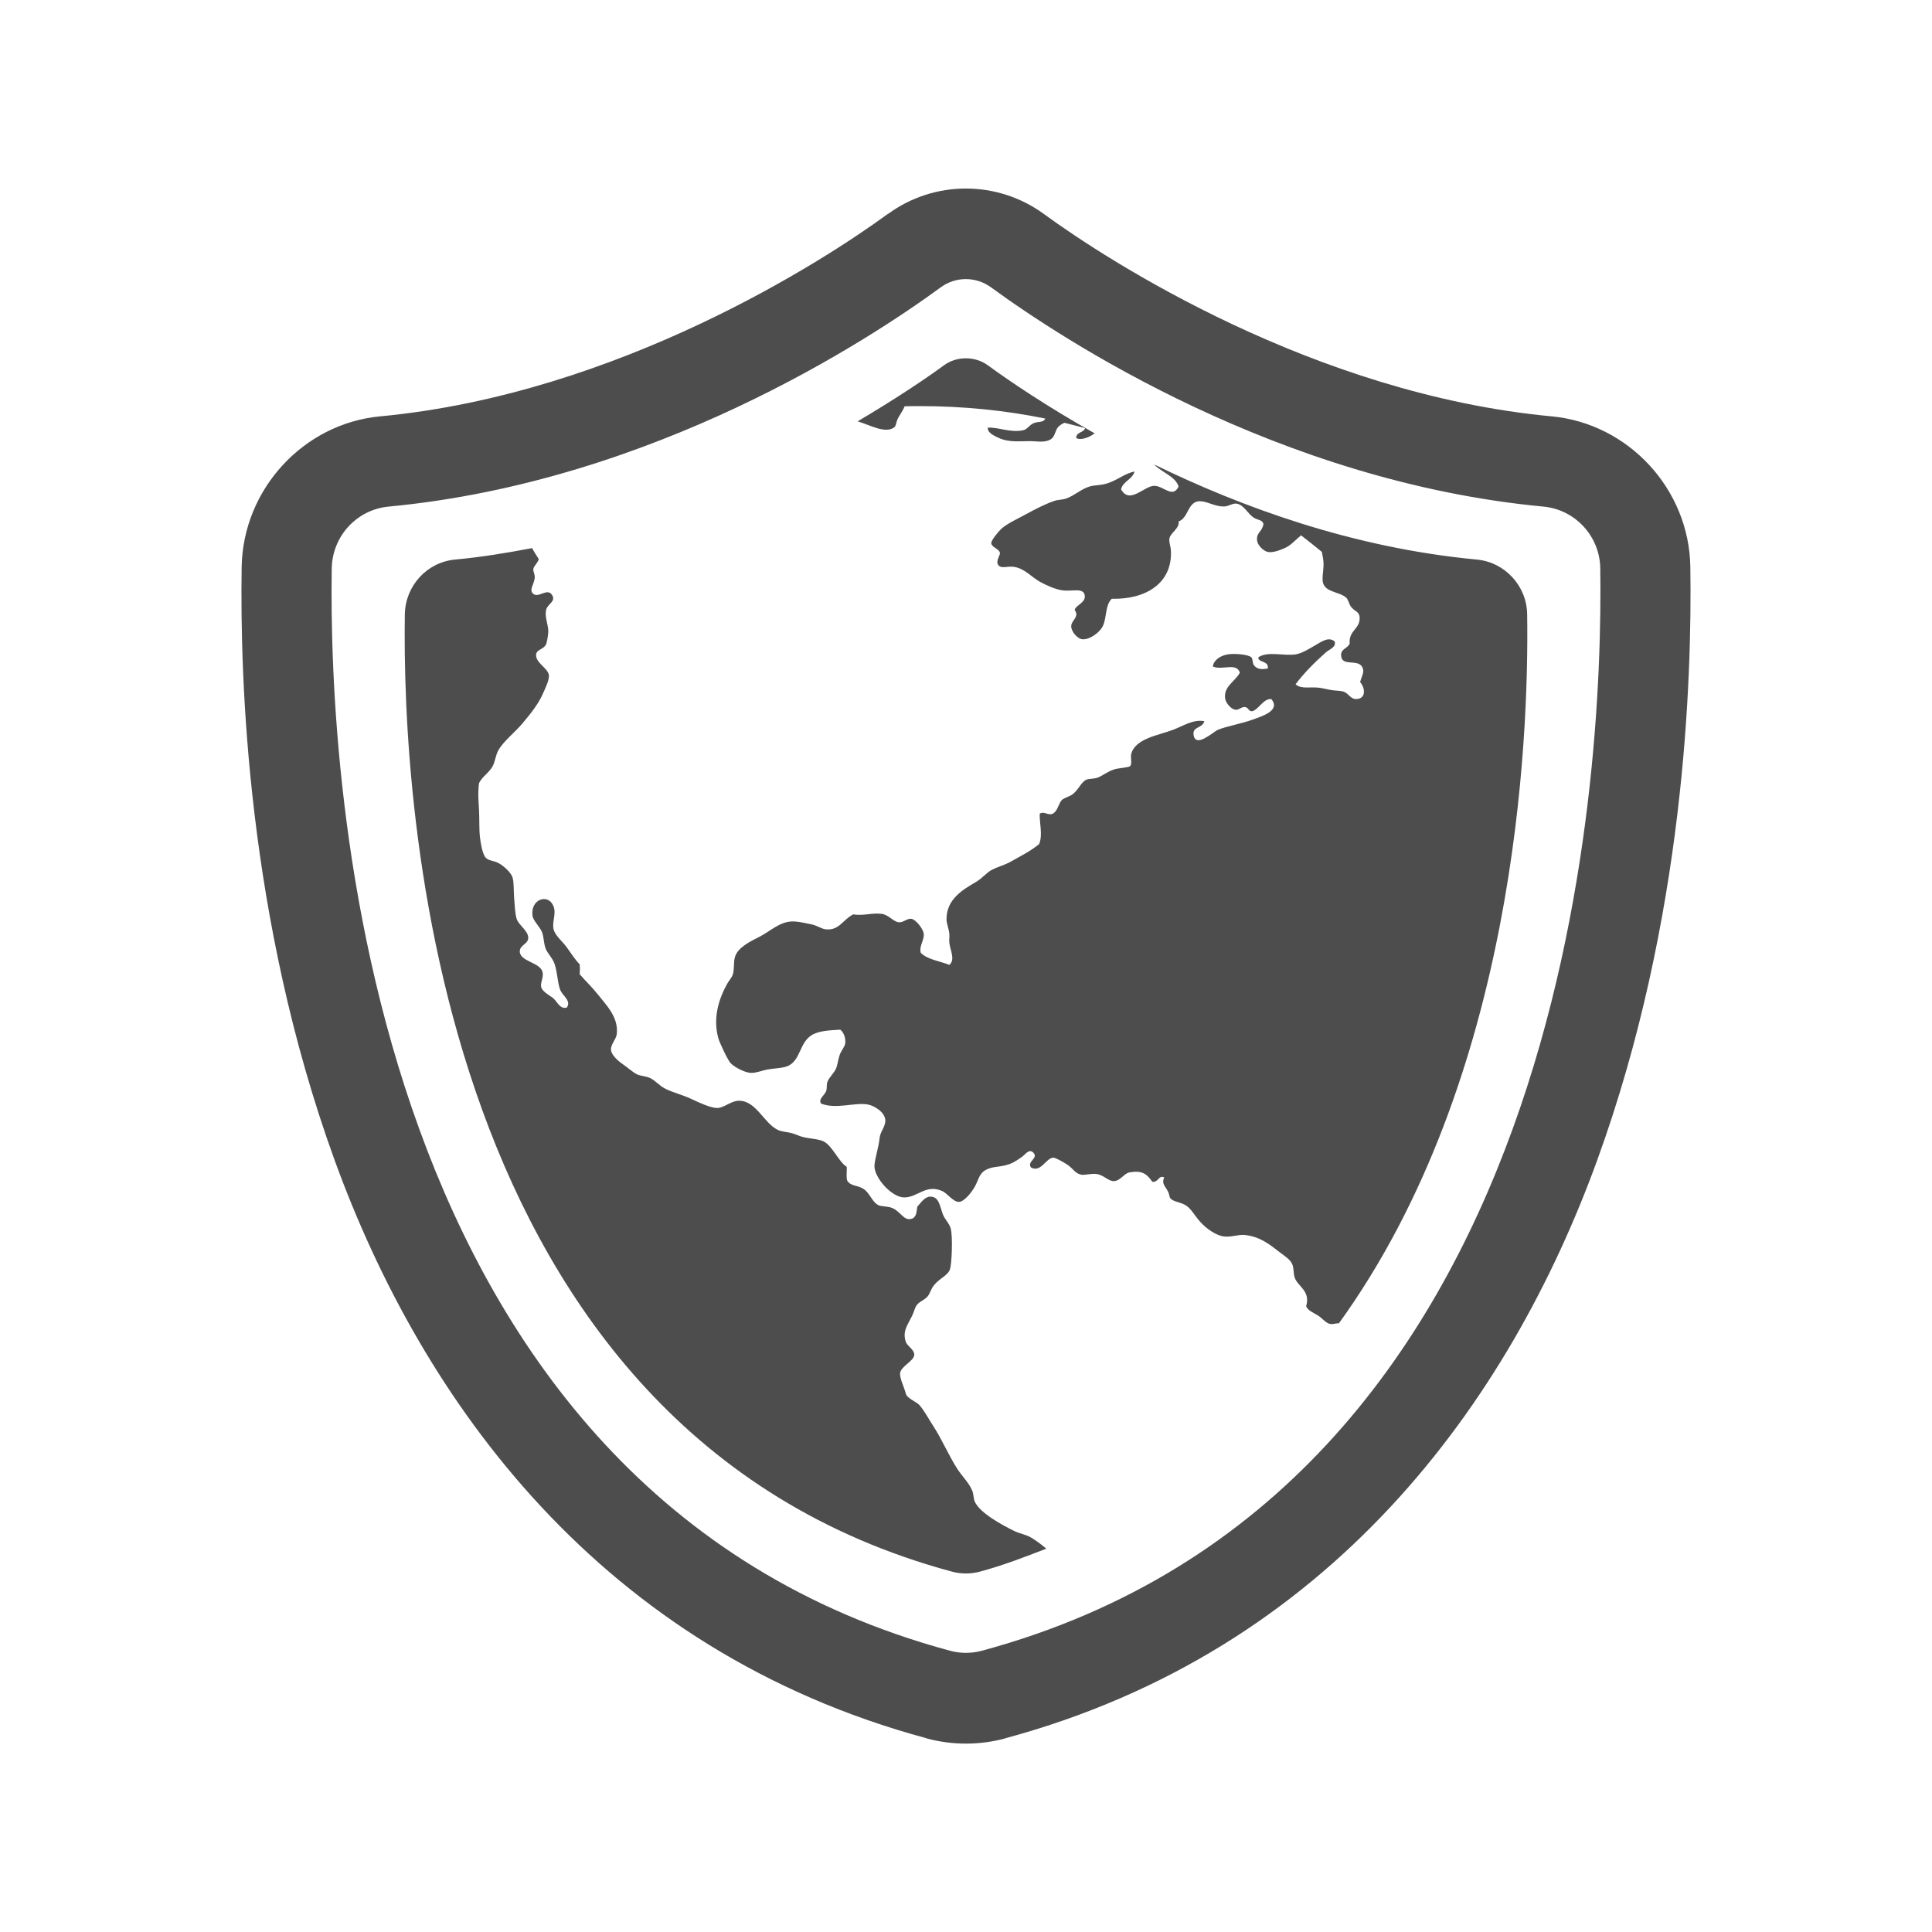
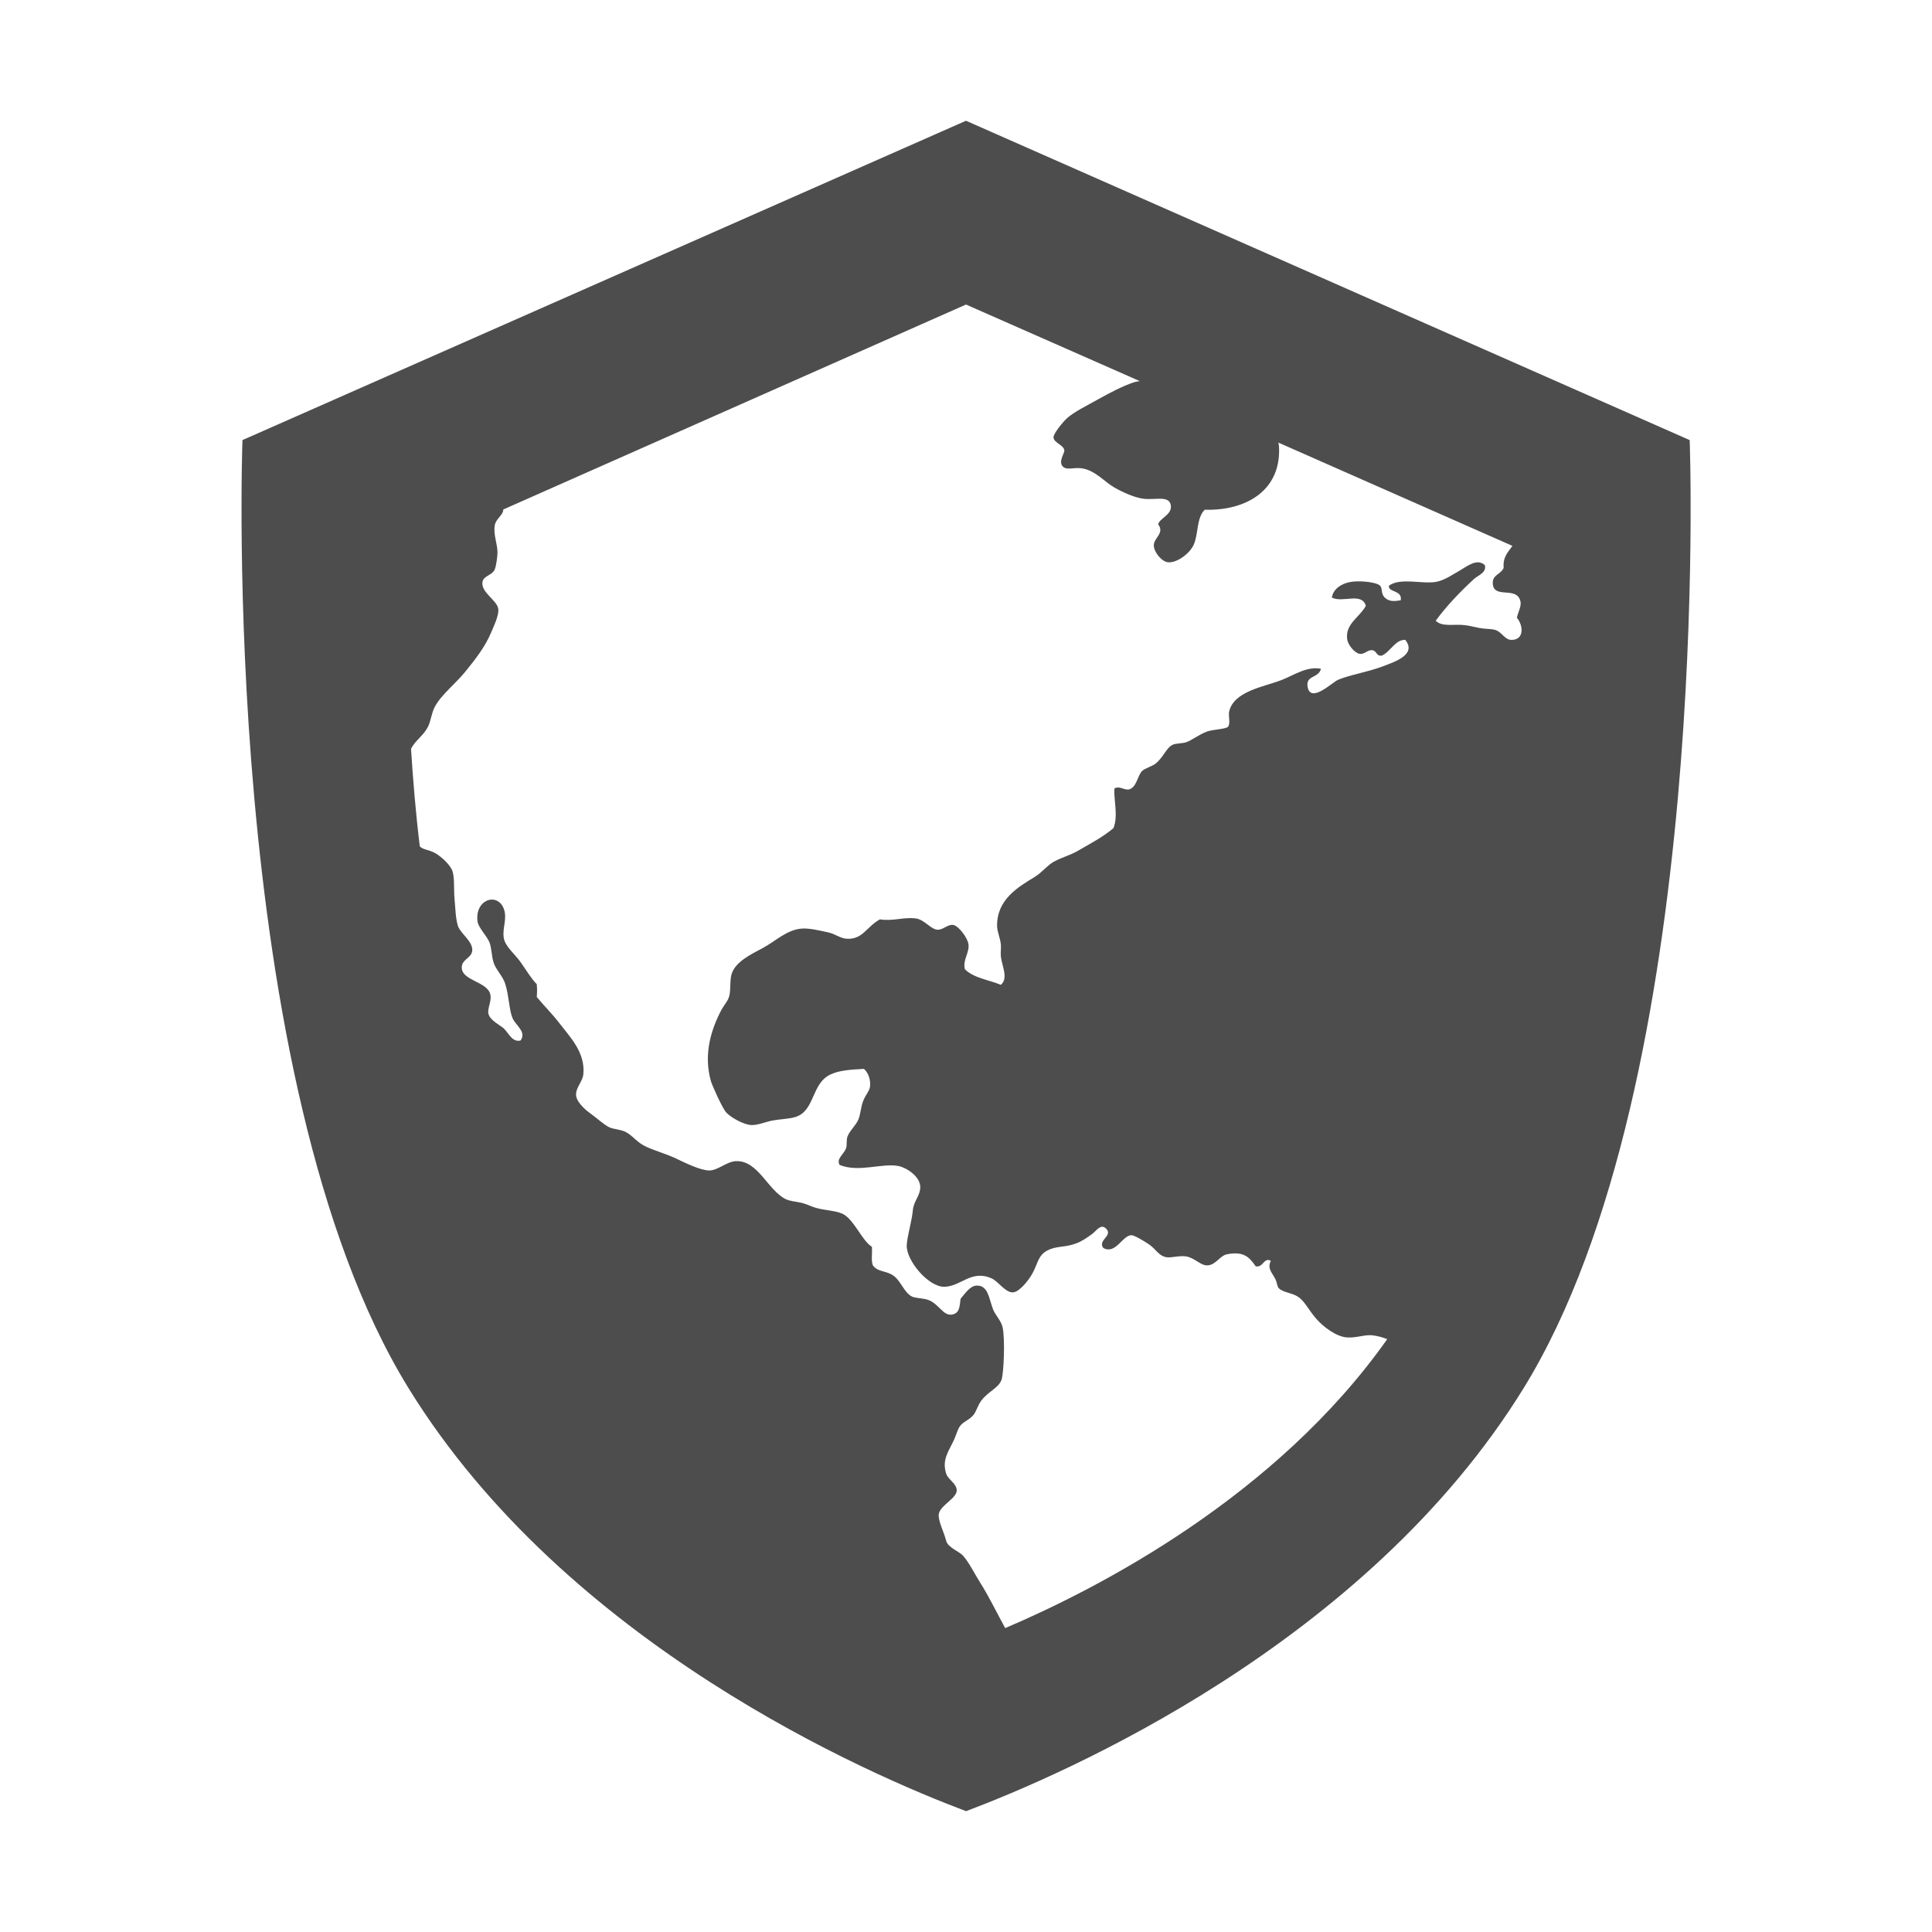
- <svg xmlns="http://www.w3.org/2000/svg" xmlns:xlink="http://www.w3.org/1999/xlink" height="24" viewBox="0 0 24 24" width="24" version="1.1" id="svg4">
+ <svg xmlns="http://www.w3.org/2000/svg" id="svg4" version="1.1" viewBox="0 0 24 24">
  <defs id="defs8">
-     <linearGradient gradientTransform="translate(-419,-506.7111)" gradientUnits="userSpaceOnUse" x2="425.21" y2="513.95" x1="395.91" y1="525.26" id="a-3">
-       <stop id="stop2-6" stop-color="#da4453" />
-       <stop id="stop4-7" stop-color="#ff7336" offset="1" />
-     </linearGradient>
-     <linearGradient gradientUnits="userSpaceOnUse" x2="44" y2="33.75" x1="26.362" y1="44.09" id="b-3">
-       <stop id="stop7" stop-color="#c0392b" />
-       <stop id="stop9" stop-opacity="0" stop-color="#c0392b" offset="1" />
-     </linearGradient>
-     <linearGradient gradientUnits="userSpaceOnUse" x2="398.82" y2="528.52" x1="388.57" y1="519.85" id="c-6">
-       <stop id="stop12" stop-color="#4d4d4d" />
-       <stop id="stop14-7" stop-color="#31363b" offset="1" />
-     </linearGradient>
-     <linearGradient gradientUnits="userSpaceOnUse" x2="422.73" y2="537.95" x1="394.57" y1="509.8" id="d-5">
-       <stop id="stop17" stop-color="#e5e7e8" />
-       <stop id="stop19" stop-color="#dcdee0" offset="1" />
-     </linearGradient>
-     <linearGradient gradientTransform="matrix(0.70711,0.70711,-0.70711,0.70711,105.48,-635.29)" gradientUnits="userSpaceOnUse" x2="427.57" x1="389.57" id="e-3">
-       <stop id="stop22" stop-color="#fcfcfc" />
-       <stop id="stop24" stop-color="#eff0f1" offset="1" />
-     </linearGradient>
-     <linearGradient gradientTransform="translate(-444.7597,-516.3867)" x2="799.04" gradientUnits="userSpaceOnUse" y2="160.66" x1="771.7" y1="133.33" id="f-5" xlink:href="#d-5" />
-     <linearGradient gradientTransform="matrix(0.49677,0,0,0.76923,-191.2566,-404.0266)" x2="0" gradientUnits="userSpaceOnUse" y2="528.8" y1="551.8" id="g">
-       <stop id="stop28" stop-color="#c6cdd1" />
-       <stop id="stop30" stop-color="#e0e5e7" offset="1" />
-     </linearGradient>
-     <linearGradient gradientTransform="matrix(0.61141,0,0,0.76923,-238.9066,-386.3366)" x2="0" gradientUnits="userSpaceOnUse" y2="505.8" y1="557.8" id="h">
-       <stop id="stop33" stop-color="#42a603" />
-       <stop id="stop35" stop-color="#78da06" offset="1" />
-     </linearGradient>
-     <linearGradient gradientTransform="matrix(1.5625 0 0 1.53847-227.95-292.82)" gradientUnits="userSpaceOnUse" x2="400.57" x1="398.57" id="i">
-       <stop id="stop38" stop-color="#faae2a" />
-       <stop id="stop40" stop-color="#ffc35a" offset="1" />
-     </linearGradient>
-     <linearGradient gradientTransform="matrix(1.5625,0,0,1.53847,-604.3966,-793.8766)" x2="400.57" gradientUnits="userSpaceOnUse" x1="398.57" id="j" xlink:href="#i" />
-     <linearGradient gradientTransform="matrix(1.158063,0,0,1.438346,-439.4245,-734.1751)" gradientUnits="userSpaceOnUse" x2="390.65" y2="529.73" x1="410.5" y1="539.88" id="k">
-       <stop id="stop44" stop-color="#bcfd93" />
-       <stop id="stop46" stop-color="#fafff5" offset="1" />
-     </linearGradient>
-     <linearGradient gradientTransform="matrix(1,0,0,1.044059,7.999994,-1.176223)" gradientUnits="userSpaceOnUse" x2="34.19" y2="54.612" x1="14.187" y1="34.612" id="l">
-       <stop id="stop49" stop-color="#383e51" />
-       <stop id="stop51" stop-opacity="0" stop-color="#655c6f" offset="1" />
-     </linearGradient>
-     <linearGradient gradientTransform="matrix(0.61141,0,0,0.76923,-238.9066,-386.3366)" x2="0" gradientUnits="userSpaceOnUse" y2="505.8" y1="557.8" id="h-7">
-       <stop id="stop33-5" stop-color="#42a603" />
-       <stop id="stop35-3" stop-color="#78da06" offset="1" />
-     </linearGradient>
-     <linearGradient gradientTransform="matrix(0.49677,0,0,0.76923,-191.2566,-404.0266)" x2="0" gradientUnits="userSpaceOnUse" y2="528.8" y1="551.8" id="g-5">
-       <stop id="stop28-6" stop-color="#c6cdd1" />
-       <stop id="stop30-2" stop-color="#e0e5e7" offset="1" />
-     </linearGradient>
-     <linearGradient gradientTransform="matrix(1.5625,0,0,1.53847,-227.95,-292.82)" gradientUnits="userSpaceOnUse" x2="400.57" x1="398.57" id="i-9">
-       <stop id="stop38-1" stop-color="#faae2a" />
-       <stop id="stop40-2" stop-color="#ffc35a" offset="1" />
-     </linearGradient>
-     <linearGradient gradientTransform="matrix(1.5625,0,0,1.53847,-604.3966,-793.8766)" x2="400.57" gradientUnits="userSpaceOnUse" x1="398.57" id="j-7" xlink:href="#i-9" />
-     <linearGradient gradientTransform="matrix(1.5625,0,0,1.53847,-227.95,-292.82)" gradientUnits="userSpaceOnUse" x2="400.57" x1="398.57" id="linearGradient1040">
-       <stop id="stop1036" stop-color="#faae2a" />
-       <stop id="stop1038" stop-color="#ffc35a" offset="1" />
-     </linearGradient>
-     <linearGradient gradientTransform="matrix(0.61141,0,0,0.8031214,-229.65,-403.2224)" x2="0" gradientUnits="userSpaceOnUse" y2="505.8" y1="557.8" id="h-7-6">
-       <stop id="stop33-5-1" stop-color="#42a603" />
-       <stop id="stop35-3-8" stop-color="#78da06" offset="1" />
-     </linearGradient>
-     <linearGradient gradientTransform="matrix(0.49677,0,0,0.8031214,-182,-421.6918)" x2="0" gradientUnits="userSpaceOnUse" y2="528.8" y1="551.8" id="g-5-7">
-       <stop id="stop28-6-9" stop-color="#c6cdd1" />
-       <stop id="stop30-2-2" stop-color="#e0e5e7" offset="1" />
-     </linearGradient>
-     <linearGradient gradientTransform="matrix(1.5625,0,0,1.53847,-227.95,-292.82)" gradientUnits="userSpaceOnUse" x2="400.57" x1="398.57" id="i-9-0">
-       <stop id="stop38-1-2" stop-color="#faae2a" />
-       <stop id="stop40-2-3" stop-color="#ffc35a" offset="1" />
-     </linearGradient>
-     <linearGradient gradientTransform="matrix(1.5625,0,0,1.606253,-595.14,-828.7182)" x2="400.57" gradientUnits="userSpaceOnUse" x1="398.57" id="j-7-7" xlink:href="#i-9-0" />
-     <linearGradient gradientTransform="matrix(1.5625,0,0,1.53847,-227.95,-292.82)" gradientUnits="userSpaceOnUse" x2="400.57" x1="398.57" id="linearGradient1181">
-       <stop id="stop1177" stop-color="#faae2a" />
-       <stop id="stop1179" stop-color="#ffc35a" offset="1" />
-     </linearGradient>
-     <linearGradient xlink:href="#linearGradient4793" id="linearGradient2100" x1="24" y1="46" x2="23.179" y2="14.593" gradientUnits="userSpaceOnUse" gradientTransform="matrix(1,0,0,0.9980976,-41.62987,-1.174677)" />
-     <linearGradient id="linearGradient4793">
-       <stop style="stop-color:#54b60f;stop-opacity:1" offset="0" id="stop4795" />
-       <stop style="stop-color:#92dc41;stop-opacity:1" offset="1" id="stop4797" />
-     </linearGradient>
-     <style type="text/css" id="current-color-scheme">
-       .ColorScheme-Text {
+     <style id="current-color-scheme" type="text/css">.ColorScheme-Text {
        color:#4d4d4d;
-       }
-       </style>
+       }</style>
+     <style id="current-color-scheme-3" type="text/css">.ColorScheme-Text {
+         color:#4d4d4d;
+       }</style>
  </defs>
-   <path style="color:#000000;font-style:normal;font-variant:normal;font-weight:normal;font-stretch:normal;font-size:medium;line-height:normal;font-family:sans-serif;font-variant-ligatures:normal;font-variant-position:normal;font-variant-caps:normal;font-variant-numeric:normal;font-variant-alternates:normal;font-feature-settings:normal;text-indent:0;text-align:start;text-decoration:none;text-decoration-line:none;text-decoration-style:solid;text-decoration-color:#000000;letter-spacing:normal;word-spacing:normal;text-transform:none;writing-mode:lr-tb;direction:ltr;text-orientation:mixed;dominant-baseline:auto;baseline-shift:baseline;text-anchor:start;white-space:normal;shape-padding:0;clip-rule:nonzero;display:inline;overflow:visible;visibility:visible;opacity:1;isolation:auto;mix-blend-mode:normal;color-interpolation:sRGB;color-interpolation-filters:linearRGB;solid-color:#000000;solid-opacity:1;vector-effect:none;fill:#4d4d4d;fill-opacity:1;fill-rule:nonzero;stroke:none;stroke-width:0.818;stroke-linecap:butt;stroke-linejoin:miter;stroke-miterlimit:4;stroke-dasharray:none;stroke-dashoffset:0;stroke-opacity:1;color-rendering:auto;image-rendering:auto;shape-rendering:auto;text-rendering:auto;enable-background:accumulate" d="M 11.998 2.342 C 11.657 2.342 11.318 2.448 11.031 2.658 L 11.031 2.656 C 10.235 3.239 7.677 4.894 4.723 5.172 C 3.77 5.261 3.019 6.077 3.002 7.041 L 3.002 7.043 C 2.981 8.428 3.067 11.409 4.156 14.41 C 5.246 17.412 7.461 20.5 11.512 21.594 L 11.512 21.596 L 11.514 21.596 C 11.832 21.681 12.166 21.681 12.484 21.596 L 12.486 21.594 C 16.538 20.501 18.752 17.412 19.842 14.41 C 20.931 11.409 21.018 8.43 20.998 7.045 C 20.985 6.075 20.228 5.261 19.275 5.172 L 19.273 5.172 C 16.321 4.894 13.768 3.243 12.967 2.658 C 12.68 2.448 12.339 2.342 11.998 2.342 z M 11.998 3.467 C 12.107 3.467 12.216 3.501 12.309 3.568 C 13.194 4.215 15.881 5.983 19.172 6.293 C 19.568 6.33 19.874 6.661 19.879 7.061 C 19.917 9.671 19.501 18.535 12.197 20.506 C 12.068 20.541 11.93 20.541 11.801 20.506 C 4.498 18.534 4.081 9.671 4.121 7.061 C 4.128 6.661 4.432 6.33 4.828 6.293 C 8.119 5.983 10.804 4.215 11.688 3.568 C 11.78 3.501 11.889 3.467 11.998 3.467 z M 11.998 4.451 C 11.902 4.451 11.806 4.479 11.725 4.539 C 11.498 4.705 11.123 4.957 10.654 5.234 C 10.808 5.28 10.992 5.388 11.104 5.312 C 11.135 5.291 11.127 5.251 11.156 5.195 C 11.179 5.151 11.216 5.102 11.238 5.047 C 11.302 5.045 11.365 5.045 11.43 5.045 C 11.962 5.045 12.482 5.097 12.984 5.199 C 12.963 5.255 12.896 5.231 12.838 5.258 C 12.783 5.283 12.763 5.335 12.705 5.346 C 12.544 5.376 12.411 5.307 12.271 5.312 C 12.265 5.373 12.34 5.406 12.377 5.426 C 12.503 5.492 12.607 5.484 12.785 5.48 C 12.876 5.478 12.98 5.507 13.059 5.453 C 13.108 5.419 13.107 5.342 13.148 5.301 C 13.166 5.283 13.191 5.267 13.221 5.252 C 13.308 5.273 13.392 5.295 13.479 5.318 C 13.464 5.378 13.37 5.362 13.369 5.441 C 13.423 5.474 13.532 5.435 13.598 5.383 C 13.003 5.048 12.54 4.734 12.273 4.539 C 12.192 4.479 12.094 4.451 11.998 4.451 z M 14.338 5.77 C 14.373 5.809 14.422 5.839 14.465 5.867 C 14.538 5.915 14.614 5.961 14.641 6.043 C 14.569 6.196 14.454 6.036 14.34 6.035 C 14.214 6.034 14.033 6.273 13.926 6.078 C 13.952 5.975 14.066 5.959 14.094 5.857 C 14.069 5.862 14.045 5.869 14.021 5.879 C 13.979 5.896 13.939 5.918 13.896 5.941 C 13.84 5.972 13.78 6.001 13.713 6.016 C 13.651 6.029 13.592 6.027 13.537 6.043 C 13.431 6.074 13.356 6.152 13.244 6.193 C 13.2 6.209 13.147 6.206 13.102 6.221 C 12.995 6.256 12.868 6.321 12.758 6.381 C 12.645 6.442 12.517 6.502 12.447 6.562 C 12.409 6.595 12.311 6.711 12.314 6.748 C 12.319 6.801 12.419 6.819 12.422 6.873 C 12.42 6.906 12.364 6.976 12.404 7.023 C 12.441 7.066 12.513 7.032 12.59 7.041 C 12.725 7.058 12.814 7.169 12.918 7.227 C 12.996 7.27 13.113 7.323 13.201 7.334 C 13.323 7.349 13.458 7.297 13.475 7.395 C 13.491 7.488 13.359 7.519 13.35 7.578 C 13.415 7.664 13.306 7.706 13.307 7.781 C 13.307 7.842 13.381 7.936 13.447 7.941 C 13.536 7.949 13.668 7.855 13.705 7.766 C 13.749 7.66 13.73 7.515 13.811 7.438 C 14.223 7.449 14.571 7.252 14.545 6.83 C 14.542 6.788 14.519 6.733 14.527 6.688 C 14.54 6.619 14.656 6.563 14.641 6.477 C 14.685 6.463 14.714 6.425 14.736 6.385 C 14.77 6.325 14.796 6.257 14.859 6.234 C 14.863 6.232 14.866 6.231 14.871 6.23 C 14.907 6.222 14.947 6.229 14.986 6.24 C 15.057 6.261 15.133 6.297 15.217 6.291 C 15.26 6.288 15.316 6.25 15.359 6.256 C 15.446 6.268 15.498 6.373 15.562 6.422 C 15.62 6.466 15.681 6.451 15.695 6.51 C 15.678 6.608 15.61 6.613 15.615 6.703 L 15.615 6.705 C 15.621 6.786 15.708 6.849 15.75 6.857 C 15.814 6.869 15.906 6.833 15.971 6.803 C 16.04 6.77 16.101 6.7 16.162 6.65 C 16.249 6.717 16.336 6.786 16.42 6.855 C 16.429 6.895 16.434 6.931 16.438 6.955 C 16.45 7.051 16.426 7.123 16.43 7.211 C 16.441 7.36 16.628 7.344 16.721 7.422 C 16.749 7.446 16.758 7.504 16.781 7.535 C 16.826 7.595 16.882 7.596 16.889 7.66 C 16.905 7.813 16.751 7.826 16.766 7.996 C 16.734 8.062 16.654 8.058 16.66 8.146 C 16.67 8.286 16.869 8.18 16.924 8.289 C 16.953 8.348 16.918 8.389 16.896 8.473 C 16.965 8.554 16.967 8.683 16.846 8.684 C 16.772 8.684 16.752 8.606 16.678 8.588 C 16.636 8.578 16.578 8.58 16.525 8.57 C 16.48 8.562 16.427 8.548 16.385 8.543 C 16.276 8.53 16.158 8.563 16.094 8.5 C 16.199 8.36 16.337 8.222 16.473 8.102 C 16.513 8.066 16.601 8.041 16.58 7.969 C 16.505 7.903 16.413 7.974 16.342 8.014 C 16.267 8.056 16.178 8.116 16.094 8.129 C 15.947 8.151 15.752 8.086 15.633 8.164 C 15.616 8.231 15.769 8.204 15.748 8.305 C 15.69 8.314 15.635 8.32 15.59 8.279 C 15.549 8.242 15.57 8.186 15.543 8.164 C 15.498 8.127 15.328 8.116 15.252 8.129 C 15.159 8.144 15.077 8.2 15.066 8.279 C 15.178 8.332 15.362 8.224 15.402 8.357 C 15.341 8.467 15.199 8.528 15.219 8.676 C 15.226 8.733 15.293 8.808 15.342 8.816 C 15.391 8.825 15.418 8.779 15.465 8.783 C 15.515 8.788 15.504 8.843 15.562 8.834 C 15.648 8.798 15.695 8.678 15.793 8.684 C 15.91 8.825 15.687 8.894 15.562 8.939 C 15.421 8.991 15.237 9.021 15.129 9.066 C 15.072 9.09 14.858 9.294 14.828 9.135 C 14.807 9.02 14.934 9.054 14.961 8.959 C 14.824 8.932 14.697 9.019 14.572 9.066 C 14.394 9.134 14.094 9.174 14.051 9.373 C 14.043 9.413 14.066 9.489 14.039 9.516 C 14.018 9.537 13.891 9.54 13.836 9.559 C 13.751 9.588 13.676 9.65 13.623 9.664 C 13.583 9.675 13.525 9.674 13.5 9.684 C 13.43 9.711 13.405 9.804 13.324 9.867 C 13.291 9.893 13.218 9.911 13.191 9.938 C 13.146 9.983 13.137 10.098 13.057 10.115 C 13.005 10.119 12.964 10.078 12.916 10.107 C 12.91 10.22 12.957 10.372 12.908 10.486 C 12.803 10.572 12.687 10.63 12.553 10.705 C 12.479 10.747 12.412 10.76 12.322 10.805 C 12.259 10.836 12.202 10.91 12.129 10.953 C 11.96 11.052 11.757 11.169 11.758 11.42 C 11.758 11.474 11.786 11.534 11.793 11.598 C 11.797 11.635 11.789 11.672 11.793 11.713 C 11.804 11.805 11.87 11.923 11.793 11.986 C 11.674 11.938 11.521 11.921 11.438 11.836 C 11.415 11.749 11.485 11.677 11.475 11.598 C 11.466 11.534 11.375 11.422 11.322 11.414 C 11.268 11.406 11.222 11.462 11.166 11.457 C 11.1 11.452 11.036 11.361 10.951 11.352 C 10.827 11.337 10.735 11.379 10.598 11.359 C 10.464 11.43 10.427 11.557 10.264 11.545 C 10.206 11.541 10.153 11.498 10.086 11.484 C 10.014 11.469 9.903 11.442 9.828 11.447 C 9.678 11.457 9.567 11.568 9.438 11.635 C 9.323 11.694 9.163 11.768 9.129 11.891 C 9.11 11.957 9.125 12.048 9.102 12.109 C 9.086 12.15 9.052 12.186 9.031 12.225 C 8.932 12.405 8.85 12.646 8.926 12.906 C 8.937 12.945 9.036 13.163 9.076 13.207 C 9.122 13.256 9.255 13.327 9.332 13.328 C 9.397 13.329 9.474 13.296 9.537 13.285 C 9.61 13.272 9.699 13.271 9.766 13.25 C 9.957 13.189 9.92 12.931 10.111 12.844 C 10.195 12.806 10.292 12.799 10.439 12.791 C 10.486 12.83 10.506 12.899 10.5 12.959 C 10.495 13.004 10.453 13.043 10.43 13.107 C 10.41 13.164 10.405 13.23 10.385 13.275 C 10.358 13.335 10.3 13.382 10.279 13.438 C 10.265 13.474 10.275 13.518 10.264 13.551 C 10.243 13.609 10.163 13.649 10.199 13.709 C 10.389 13.784 10.618 13.69 10.783 13.721 C 10.853 13.733 10.999 13.815 10.998 13.922 C 10.997 14.002 10.934 14.055 10.926 14.143 C 10.915 14.253 10.868 14.389 10.863 14.479 C 10.855 14.625 11.078 14.877 11.234 14.875 C 11.403 14.873 11.5 14.707 11.703 14.795 C 11.77 14.824 11.842 14.935 11.916 14.93 C 11.977 14.926 12.068 14.816 12.109 14.742 C 12.159 14.652 12.162 14.577 12.25 14.531 C 12.345 14.482 12.423 14.504 12.545 14.459 C 12.599 14.439 12.646 14.405 12.695 14.371 C 12.738 14.342 12.782 14.265 12.836 14.318 C 12.907 14.389 12.749 14.429 12.809 14.504 C 12.931 14.569 12.995 14.384 13.084 14.381 C 13.112 14.38 13.209 14.435 13.26 14.469 C 13.329 14.514 13.354 14.577 13.43 14.592 C 13.478 14.601 13.555 14.575 13.623 14.584 C 13.713 14.597 13.768 14.674 13.836 14.672 C 13.919 14.67 13.96 14.578 14.031 14.564 C 14.187 14.536 14.246 14.582 14.314 14.68 C 14.392 14.693 14.392 14.591 14.463 14.627 C 14.424 14.704 14.479 14.739 14.51 14.803 C 14.53 14.844 14.524 14.873 14.543 14.891 C 14.585 14.931 14.669 14.934 14.73 14.973 C 14.796 15.014 14.831 15.088 14.906 15.174 C 14.983 15.262 15.114 15.355 15.217 15.361 C 15.314 15.367 15.39 15.332 15.471 15.342 C 15.654 15.364 15.768 15.456 15.896 15.555 C 15.968 15.61 16.034 15.649 16.057 15.715 C 16.073 15.761 16.066 15.822 16.084 15.873 C 16.123 15.983 16.283 16.036 16.225 16.227 C 16.251 16.282 16.309 16.303 16.373 16.342 C 16.424 16.373 16.47 16.438 16.525 16.447 C 16.561 16.453 16.602 16.436 16.633 16.438 C 18.826 13.401 18.994 9.215 18.971 7.631 C 18.966 7.277 18.694 6.983 18.344 6.951 C 16.803 6.806 15.422 6.299 14.338 5.77 z M 6.609 6.809 C 6.298 6.868 5.98 6.921 5.654 6.951 C 5.304 6.983 5.035 7.277 5.029 7.631 C 4.994 9.94 5.363 17.779 11.824 19.523 C 11.939 19.554 12.059 19.554 12.174 19.523 C 12.465 19.445 12.731 19.341 12.998 19.238 C 12.929 19.18 12.853 19.125 12.801 19.096 C 12.739 19.061 12.665 19.051 12.598 19.018 C 12.454 18.947 12.173 18.797 12.109 18.654 C 12.091 18.613 12.096 18.559 12.076 18.514 C 12.038 18.423 11.956 18.343 11.898 18.256 C 11.789 18.089 11.702 17.881 11.59 17.709 C 11.533 17.622 11.482 17.523 11.42 17.453 C 11.383 17.412 11.267 17.372 11.252 17.311 C 11.232 17.229 11.172 17.117 11.182 17.055 C 11.194 16.97 11.358 16.905 11.357 16.828 C 11.357 16.763 11.27 16.723 11.252 16.668 C 11.207 16.533 11.279 16.454 11.332 16.342 C 11.35 16.305 11.366 16.244 11.385 16.217 C 11.417 16.168 11.482 16.154 11.525 16.102 C 11.55 16.072 11.566 16.012 11.598 15.971 C 11.665 15.882 11.773 15.848 11.801 15.768 C 11.823 15.702 11.837 15.373 11.811 15.264 C 11.795 15.2 11.736 15.146 11.713 15.086 C 11.673 14.979 11.665 14.863 11.555 14.865 C 11.487 14.866 11.438 14.943 11.395 14.99 C 11.384 15.053 11.388 15.121 11.322 15.141 C 11.222 15.17 11.184 15.036 11.066 15 C 11.02 14.986 10.945 14.986 10.916 14.973 C 10.83 14.934 10.805 14.81 10.715 14.762 C 10.639 14.721 10.573 14.734 10.527 14.672 C 10.508 14.629 10.523 14.551 10.518 14.494 C 10.421 14.438 10.338 14.226 10.225 14.176 C 10.15 14.143 10.037 14.147 9.943 14.115 C 9.899 14.1 9.864 14.082 9.818 14.072 C 9.762 14.06 9.704 14.057 9.66 14.035 C 9.485 13.948 9.391 13.668 9.174 13.674 C 9.081 13.676 8.992 13.764 8.908 13.764 C 8.825 13.763 8.685 13.697 8.58 13.648 C 8.471 13.598 8.351 13.569 8.262 13.523 C 8.189 13.486 8.137 13.419 8.074 13.391 C 8.026 13.369 7.958 13.366 7.918 13.348 C 7.861 13.321 7.801 13.264 7.73 13.215 C 7.664 13.169 7.592 13.099 7.59 13.039 C 7.587 12.97 7.655 12.91 7.662 12.844 C 7.685 12.633 7.527 12.482 7.43 12.357 C 7.357 12.265 7.274 12.187 7.201 12.102 C 7.205 12.045 7.205 12.035 7.201 11.979 C 7.146 11.925 7.097 11.845 7.039 11.766 C 6.987 11.694 6.888 11.616 6.875 11.535 C 6.859 11.436 6.913 11.352 6.875 11.256 C 6.812 11.096 6.587 11.166 6.615 11.377 C 6.623 11.435 6.706 11.515 6.73 11.572 C 6.756 11.631 6.752 11.704 6.775 11.775 C 6.798 11.843 6.867 11.902 6.891 11.979 C 6.928 12.099 6.928 12.229 6.963 12.305 C 6.993 12.372 7.102 12.436 7.039 12.518 C 6.955 12.535 6.927 12.451 6.875 12.402 C 6.846 12.375 6.739 12.325 6.723 12.262 C 6.709 12.21 6.756 12.14 6.74 12.076 C 6.71 11.952 6.458 11.947 6.457 11.818 C 6.457 11.738 6.562 11.728 6.562 11.65 C 6.563 11.565 6.445 11.492 6.42 11.42 C 6.397 11.354 6.395 11.249 6.387 11.156 C 6.379 11.069 6.387 10.968 6.367 10.9 C 6.349 10.84 6.258 10.757 6.199 10.725 C 6.122 10.682 6.059 10.7 6.021 10.637 C 5.989 10.582 5.97 10.466 5.963 10.406 C 5.95 10.3 5.957 10.184 5.951 10.07 C 5.945 9.957 5.934 9.849 5.951 9.727 C 5.995 9.641 6.076 9.6 6.121 9.516 C 6.152 9.457 6.156 9.383 6.191 9.32 C 6.256 9.205 6.397 9.098 6.492 8.984 C 6.595 8.862 6.69 8.744 6.75 8.604 C 6.771 8.554 6.827 8.446 6.818 8.385 C 6.807 8.3 6.647 8.23 6.66 8.129 C 6.668 8.066 6.757 8.066 6.783 8.004 C 6.797 7.972 6.81 7.884 6.811 7.846 C 6.812 7.761 6.766 7.671 6.783 7.58 C 6.798 7.502 6.915 7.472 6.855 7.387 C 6.797 7.302 6.69 7.432 6.625 7.377 C 6.565 7.327 6.637 7.264 6.643 7.172 C 6.645 7.135 6.621 7.096 6.625 7.068 C 6.63 7.029 6.708 6.962 6.688 6.936 C 6.666 6.908 6.638 6.856 6.609 6.809 z " id="path983" />
+   <path id="path1021" d="m12 1.5-8.988 3.967s-0.293 7.952 2.061 11.774c1.964 3.189 5.723 4.805 6.928 5.258 1.205-0.454 4.964-2.07 6.928-5.258 2.354-3.822 2.061-11.774 2.061-11.774zm0 2.283 2.158 0.951c-0.028 0.004-0.056 0.009-0.082 0.018-0.134 0.046-0.293 0.129-0.432 0.207-0.141 0.079-0.301 0.157-0.389 0.236-0.047 0.042-0.172 0.192-0.168 0.24 0.005 0.068 0.132 0.094 0.135 0.163-0.003 0.042-0.073 0.132-0.023 0.193 0.046 0.056 0.138 0.013 0.234 0.026 0.17 0.022 0.282 0.166 0.412 0.24 0.098 0.056 0.244 0.123 0.355 0.138 0.153 0.02 0.323-0.045 0.344 0.081 0.02 0.121-0.144 0.162-0.156 0.238 0.082 0.112-0.055 0.164-0.055 0.262 3.6e-4 0.079 0.095 0.201 0.178 0.209 0.112 0.009 0.276-0.113 0.322-0.228 0.055-0.137 0.031-0.325 0.133-0.425 0.518 0.015 0.955-0.243 0.922-0.791-9e-4 -0.013-0.005-0.028-0.008-0.043l2.908 1.283c-0.05 0.074-0.121 0.133-0.109 0.274-0.04 0.086-0.143 0.083-0.135 0.197 0.013 0.181 0.264 0.044 0.332 0.185 0.037 0.076-0.006 0.128-0.033 0.236 0.086 0.106 0.088 0.275-0.064 0.276-0.092 0-0.119-0.102-0.213-0.126-0.052-0.013-0.121-0.009-0.188-0.022-0.057-0.011-0.126-0.029-0.18-0.035-0.137-0.017-0.282 0.026-0.363-0.055 0.132-0.181 0.305-0.362 0.475-0.518 0.051-0.047 0.161-0.08 0.135-0.173-0.095-0.086-0.212 0.009-0.301 0.061-0.094 0.054-0.203 0.131-0.309 0.148-0.184 0.028-0.43-0.056-0.58 0.045-0.021 0.086 0.171 0.053 0.145 0.183-0.074 0.012-0.141 0.02-0.197-0.033-0.052-0.048-0.027-0.121-0.061-0.15-0.057-0.049-0.27-0.062-0.365-0.045-0.117 0.02-0.219 0.092-0.232 0.195 0.14 0.068 0.371-0.071 0.422 0.102-0.077 0.143-0.257 0.222-0.232 0.413 9e-3 0.074 0.093 0.172 0.154 0.183 0.061 0.011 0.097-0.051 0.156-0.045 0.063 0.007 0.047 0.078 0.121 0.067 0.107-0.047 0.168-0.202 0.291-0.195 0.147 0.184-0.135 0.274-0.291 0.333-0.178 0.066-0.409 0.105-0.545 0.163-0.071 0.031-0.339 0.296-0.377 0.089-0.027-0.149 0.132-0.103 0.166-0.226-0.172-0.035-0.33 0.076-0.486 0.138-0.223 0.087-0.602 0.139-0.656 0.398-0.01 0.052 0.02 0.15-0.014 0.185-0.027 0.028-0.186 0.033-0.256 0.057-0.107 0.038-0.201 0.117-0.268 0.136-0.05 0.014-0.123 0.013-0.154 0.026-0.088 0.035-0.119 0.156-0.221 0.238-0.042 0.033-0.135 0.059-0.168 0.092-0.058 0.059-0.066 0.208-0.168 0.23-0.065 0.005-0.115-0.05-0.176-0.012-0.008 0.146 0.05 0.344-0.012 0.492-0.132 0.111-0.277 0.186-0.445 0.283-0.093 0.054-0.177 0.072-0.289 0.13-0.08 0.041-0.152 0.137-0.244 0.193-0.212 0.129-0.468 0.28-0.467 0.606 3.6e-4 0.071 0.038 0.15 0.047 0.232 0.005 0.049-0.005 0.095 0 0.148 0.013 0.12 0.097 0.272 0 0.354-0.15-0.063-0.343-0.085-0.447-0.195-0.029-0.113 0.058-0.204 0.045-0.307-0.01-0.083-0.124-0.231-0.189-0.242-0.068-0.011-0.129 0.065-0.199 0.059-0.083-0.007-0.161-0.127-0.268-0.14-0.156-0.019-0.272 0.037-0.445 0.012-0.168 0.092-0.213 0.256-0.418 0.24-0.072-0.005-0.141-0.061-0.225-0.079-0.091-0.019-0.23-0.054-0.324-0.047-0.189 0.013-0.326 0.155-0.488 0.242-0.143 0.077-0.346 0.171-0.389 0.331-0.023 0.086-0.004 0.206-0.033 0.285-0.02 0.052-0.063 0.1-0.09 0.15-0.125 0.235-0.227 0.546-0.133 0.884 0.014 0.05 0.14 0.335 0.191 0.392 0.057 0.063 0.222 0.156 0.318 0.157 0.081 0.001 0.181-0.043 0.26-0.057 0.091-0.017 0.204-0.018 0.287-0.045 0.24-0.079 0.191-0.415 0.432-0.527 0.105-0.049 0.229-0.059 0.414-0.069 0.059 0.051 0.084 0.141 0.076 0.218-0.006 0.059-0.061 0.109-0.09 0.193-0.025 0.073-0.03 0.159-0.055 0.218-0.033 0.077-0.108 0.138-0.135 0.211-0.017 0.047-0.003 0.103-0.018 0.146-0.026 0.075-0.125 0.129-0.08 0.207 0.238 0.098 0.525-0.026 0.732 0.014 0.088 0.016 0.271 0.124 0.27 0.264-0.001 0.104-0.081 0.169-0.092 0.283-0.013 0.143-0.07 0.319-0.076 0.435-0.01 0.19 0.269 0.52 0.465 0.518 0.211-0.003 0.335-0.218 0.59-0.104 0.084 0.038 0.172 0.18 0.266 0.173 0.077-0.005 0.193-0.146 0.244-0.242 0.063-0.117 0.067-0.216 0.178-0.276 0.119-0.064 0.215-0.034 0.367-0.092 0.068-0.026 0.128-0.068 0.189-0.112 0.054-0.038 0.111-0.138 0.178-0.069 0.089 0.091-0.11 0.142-0.035 0.24 0.154 0.084 0.236-0.156 0.348-0.159 0.036-0.001 0.155 0.071 0.219 0.114 0.087 0.059 0.118 0.14 0.213 0.159 0.061 0.012 0.158-0.022 0.244-0.01 0.113 0.017 0.182 0.115 0.268 0.112 0.105-0.003 0.155-0.121 0.244-0.138 0.196-0.037 0.271 0.023 0.357 0.15 0.097 0.017 0.099-0.116 0.188-0.069-0.049 0.1 0.018 0.147 0.057 0.23 0.025 0.053 0.019 0.089 0.043 0.112 0.053 0.052 0.159 0.054 0.236 0.104 0.082 0.053 0.125 0.152 0.219 0.264 0.097 0.114 0.261 0.234 0.391 0.242 0.122 0.008 0.219-0.038 0.32-0.026 0.067 0.009 0.125 0.026 0.18 0.047-1.38 1.954-3.578 3.092-4.746 3.59-0.103-0.186-0.198-0.387-0.311-0.565-0.071-0.113-0.133-0.242-0.211-0.333-0.046-0.053-0.192-0.105-0.211-0.185-0.025-0.106-0.104-0.251-0.092-0.333 0.016-0.109 0.223-0.195 0.223-0.295-3.61e-4 -0.085-0.108-0.135-0.131-0.207-0.056-0.175 0.031-0.277 0.098-0.423 0.022-0.048 0.045-0.126 0.068-0.161 0.041-0.063 0.122-0.081 0.176-0.15 0.03-0.038 0.052-0.117 0.092-0.171 0.084-0.116 0.219-0.159 0.254-0.264 0.028-0.085 0.045-0.511 0.012-0.653-0.019-0.082-0.093-0.15-0.121-0.228-0.05-0.138-0.061-0.29-0.199-0.287-0.085 0.001-0.146 0.102-0.201 0.163-0.013 0.082-0.007 0.168-0.09 0.193-0.126 0.039-0.175-0.135-0.322-0.181-0.059-0.018-0.151-0.02-0.188-0.037-0.108-0.05-0.141-0.21-0.254-0.274-0.095-0.052-0.179-0.036-0.236-0.116-0.024-0.055-0.005-0.156-0.012-0.23-0.122-0.073-0.225-0.347-0.367-0.411-0.094-0.043-0.238-0.04-0.355-0.081-0.055-0.019-0.098-0.042-0.156-0.055-0.071-0.016-0.142-0.019-0.197-0.047-0.22-0.113-0.339-0.478-0.611-0.47-0.116 0.003-0.229 0.117-0.334 0.116-0.105-6.38e-4 -0.281-0.085-0.412-0.148-0.136-0.065-0.288-0.102-0.4-0.161-0.091-0.048-0.155-0.137-0.234-0.173-0.061-0.028-0.147-0.031-0.197-0.055-0.071-0.035-0.148-0.11-0.236-0.173-0.084-0.06-0.173-0.151-0.176-0.228-0.004-0.09 0.081-0.168 0.09-0.254 0.029-0.273-0.168-0.469-0.291-0.63-0.091-0.12-0.196-0.222-0.287-0.333 0.005-0.074 0.005-0.086 0-0.159-0.069-0.069-0.13-0.174-0.203-0.277-0.066-0.093-0.19-0.192-0.207-0.297-0.02-0.129 0.047-0.239 0-0.364-0.079-0.207-0.362-0.115-0.326 0.159 0.01 0.076 0.115 0.179 0.146 0.254 0.032 0.076 0.025 0.168 0.055 0.26 0.029 0.088 0.115 0.166 0.145 0.266 0.047 0.157 0.047 0.325 0.09 0.423 0.038 0.087 0.177 0.17 0.098 0.276-0.105 0.022-0.142-0.086-0.207-0.15-0.037-0.035-0.171-0.099-0.191-0.181-0.017-0.067 0.043-0.16 0.023-0.242-0.038-0.162-0.354-0.168-0.355-0.335-5.651e-4 -0.104 0.13-0.117 0.131-0.218 8.73e-4 -0.111-0.146-0.203-0.178-0.297-0.029-0.086-0.032-0.222-0.043-0.342-0.01-0.113 0.002-0.245-0.023-0.333-0.023-0.079-0.139-0.186-0.213-0.228-0.082-0.047-0.148-0.041-0.195-0.085-0.053-0.434-0.085-0.837-0.109-1.214 0.056-0.107 0.154-0.162 0.209-0.27 0.039-0.076 0.044-0.173 0.088-0.254 0.081-0.15 0.258-0.285 0.377-0.433 0.129-0.159 0.249-0.312 0.324-0.494 0.027-0.064 0.096-0.206 0.086-0.285-0.015-0.11-0.213-0.201-0.197-0.333 0.01-0.081 0.121-0.081 0.154-0.161 0.017-0.041 0.032-0.155 0.033-0.205 0.001-0.111-0.055-0.226-0.033-0.344 0.015-0.08 0.105-0.123 0.105-0.193z" style="fill:#4d4d4d;paint-order:stroke fill markers" />
</svg>
